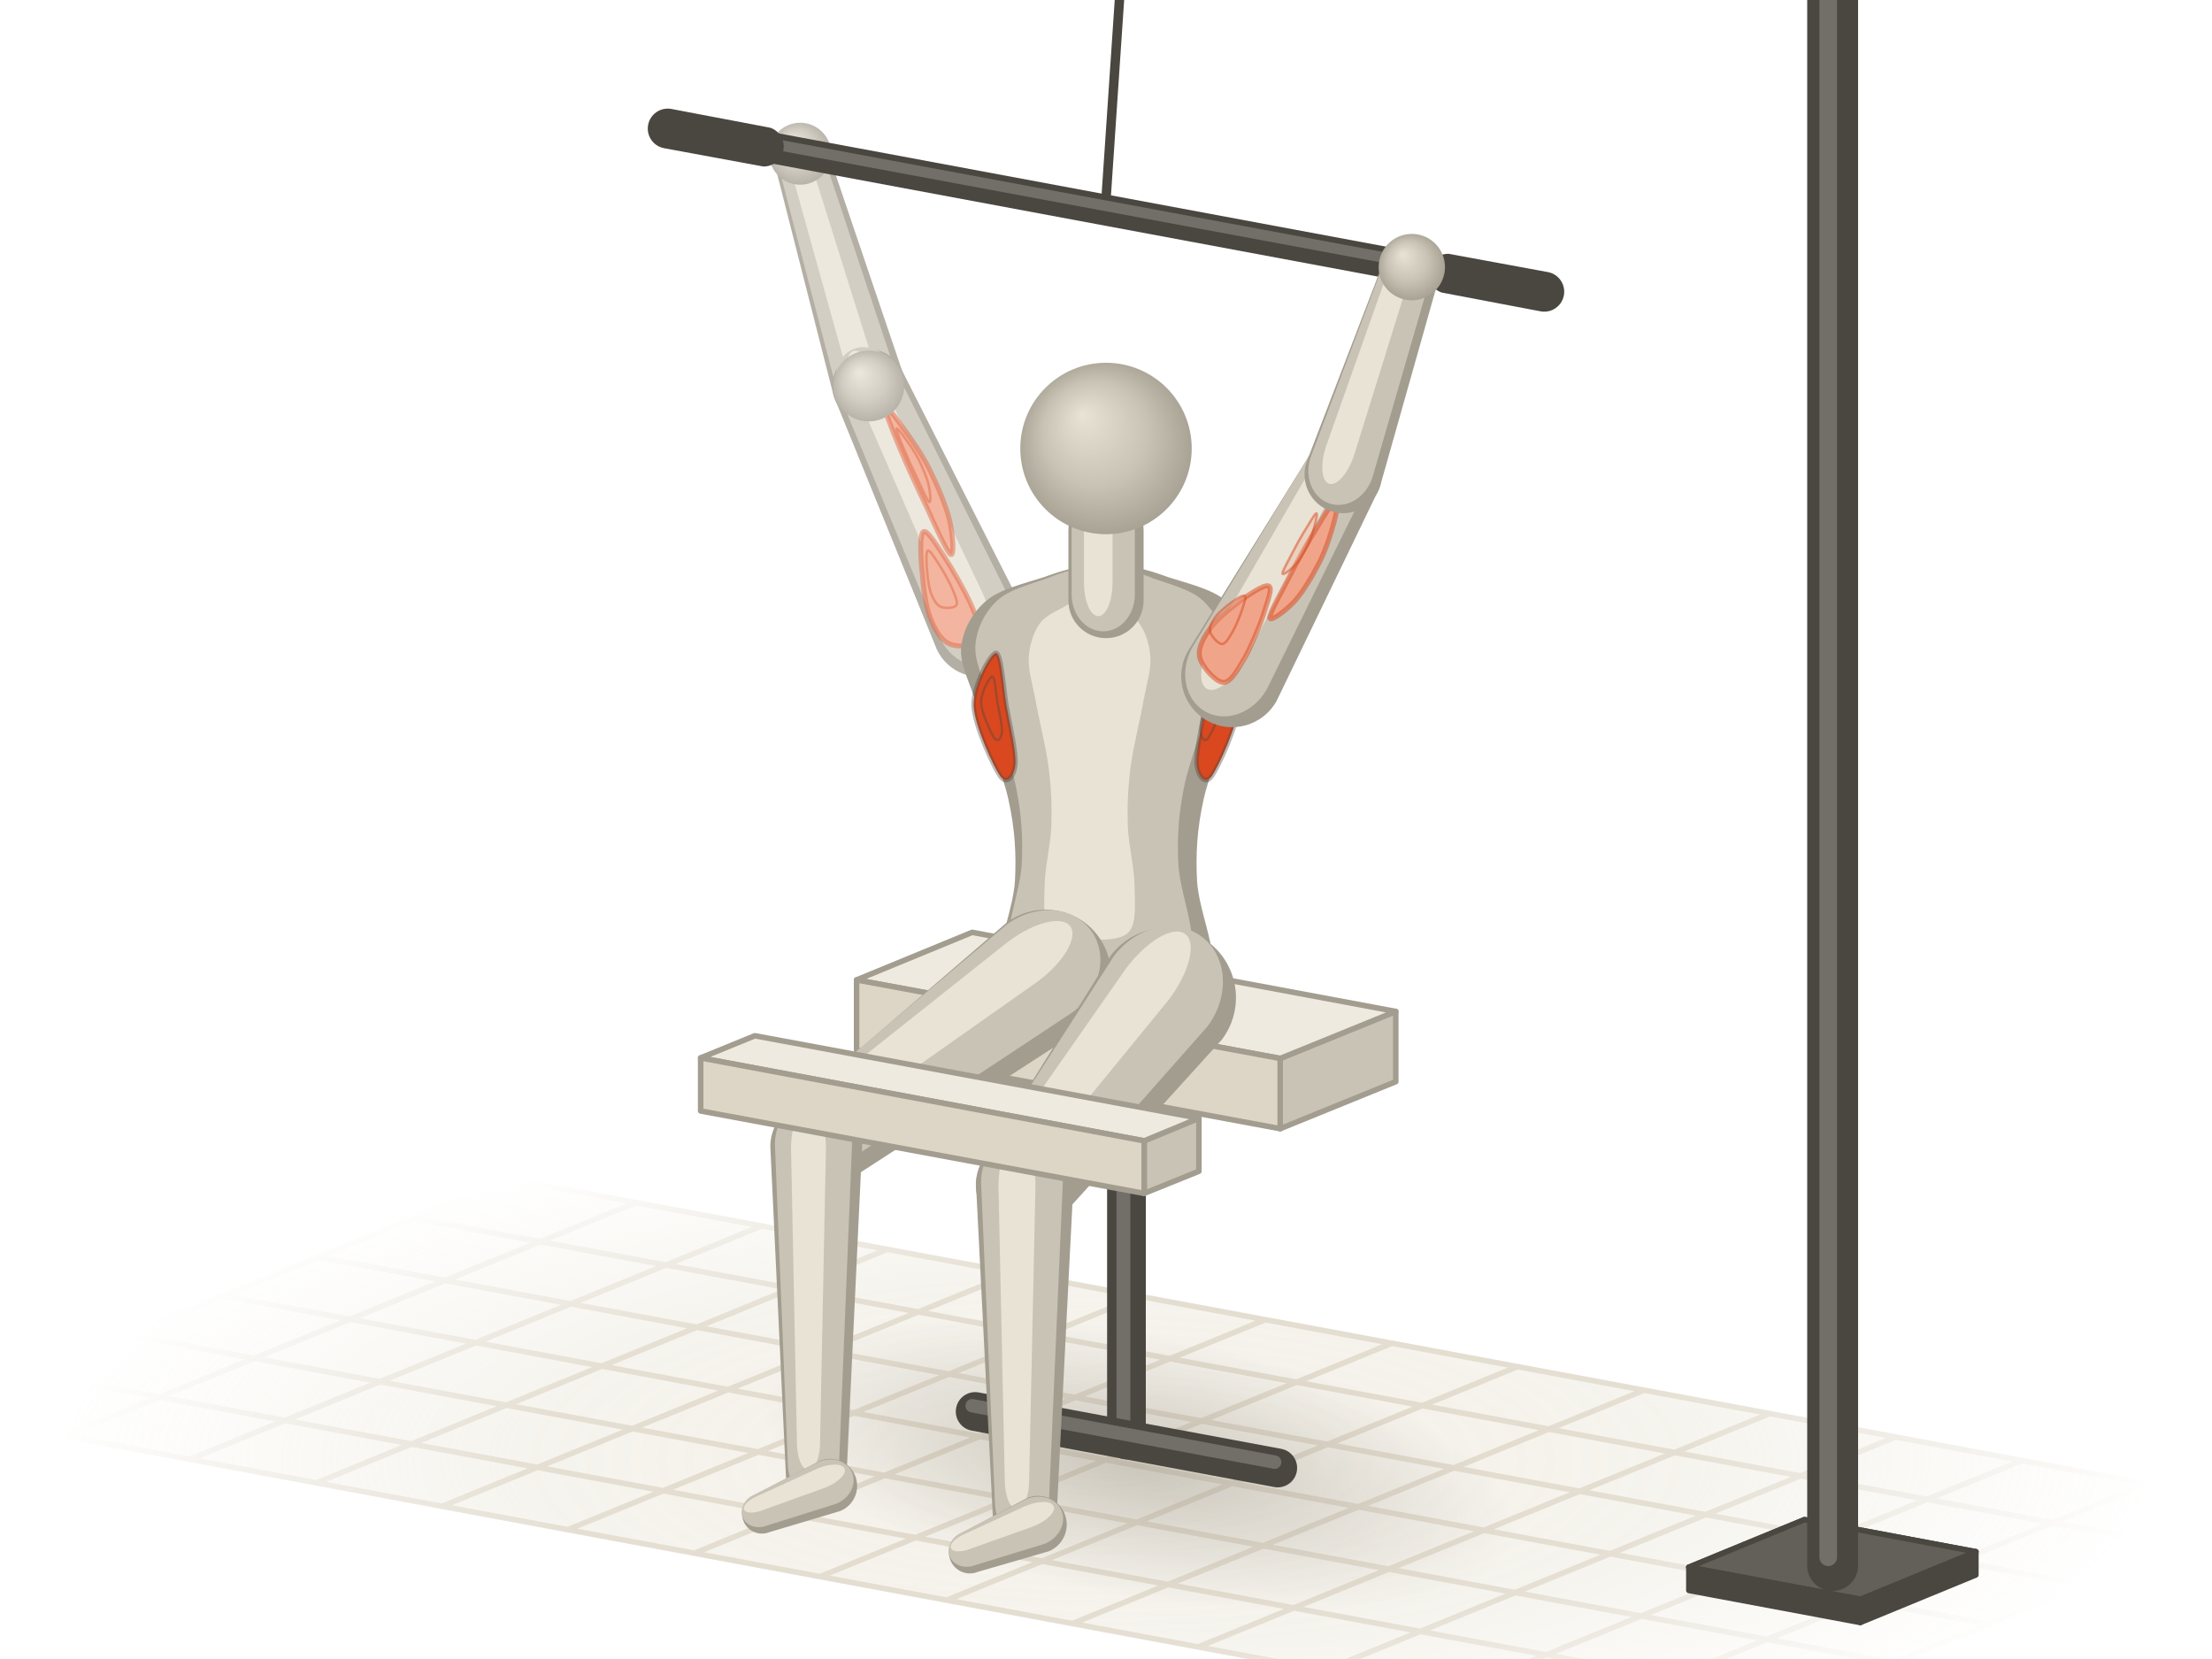
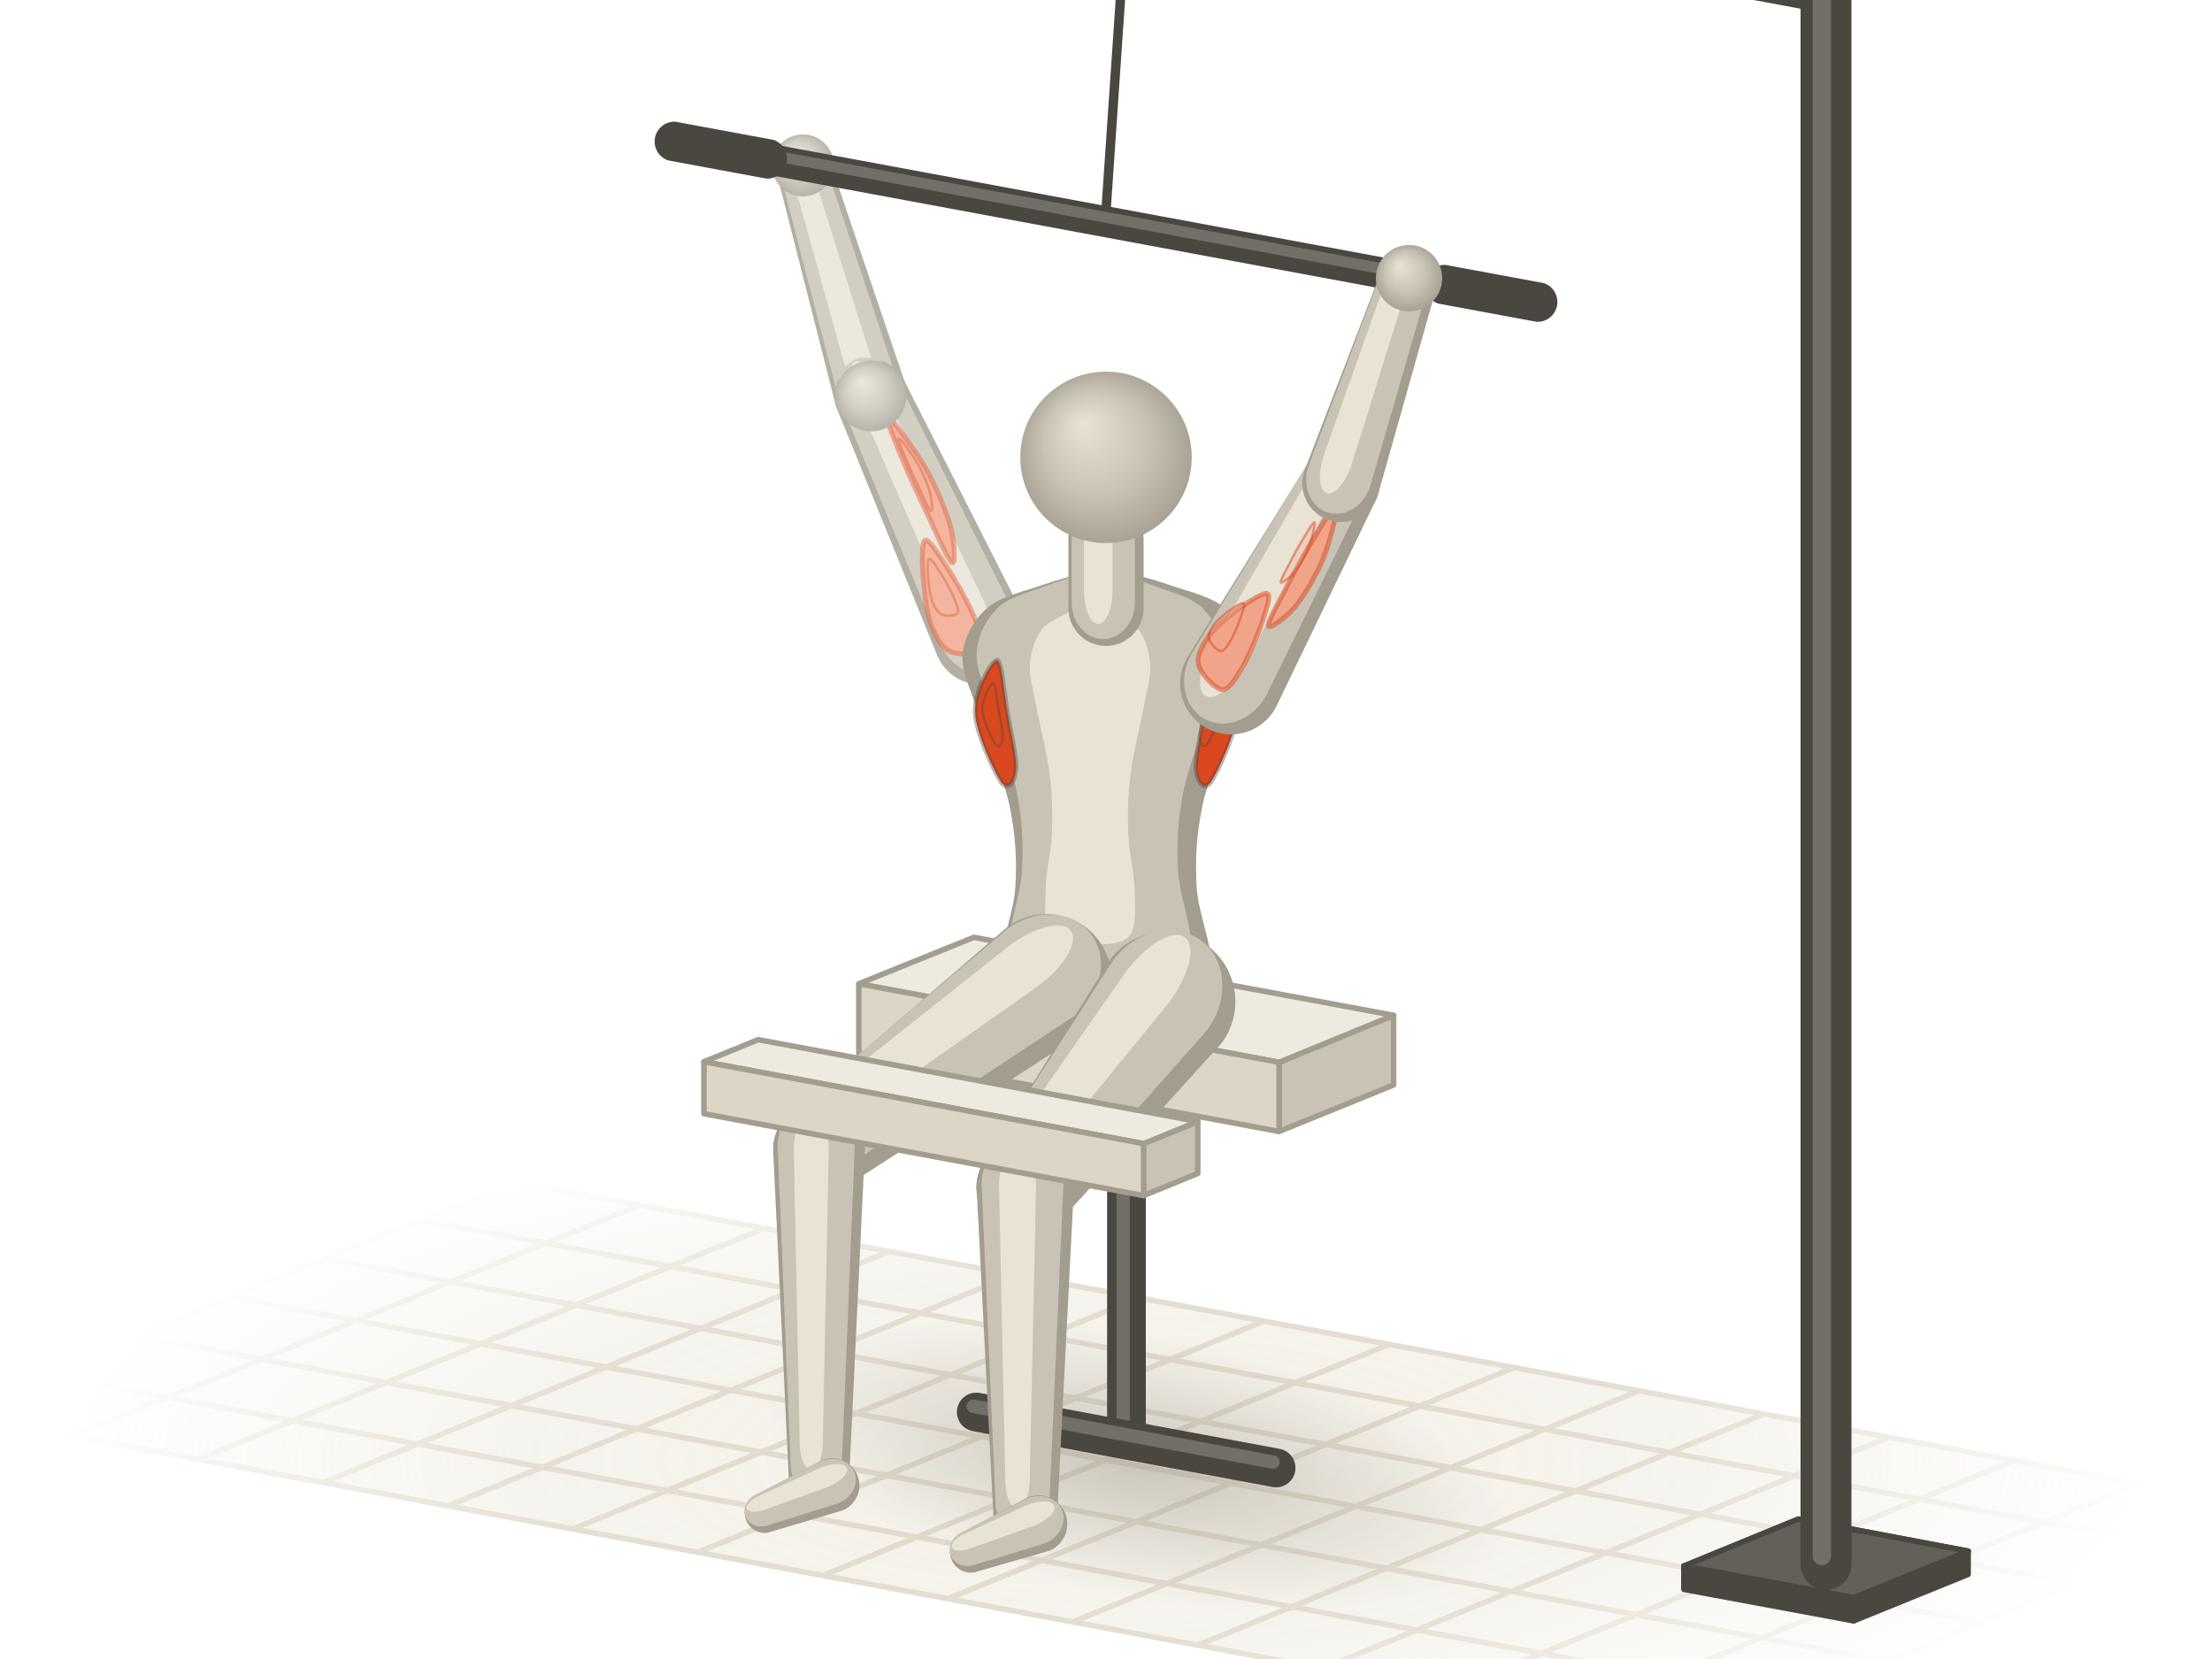
<svg xmlns="http://www.w3.org/2000/svg" viewBox="0 0 400 300">
  <defs>
    <radialGradient id="ap-sph" cx=".5" cy=".5" r=".55" fx=".36" fy=".3">
      <stop offset="0" stop-color="#e9e3d6" />
      <stop offset=".55" stop-color="#c9c3b6" />
      <stop offset="1" stop-color="#a39d90" />
    </radialGradient>
-     <path id="aps0" d="M-9.5 0C-9.5 6.3 -9.7 15.4 -7.4 19C-5.1 22.6 -0.2 21.6 4.2 21.5C8.6 21.4 14.1 18.7 19 18.3C24 18 28.5 18.3 33.8 19.6C39.1 20.9 46.2 24.4 50.8 25.9C55.3 27.5 58.2 29.4 61.3 29.1C64.5 28.8 67.7 26.8 69.8 24C71.9 21.3 73 16 74 12.6C75.1 9.3 75.8 6.5 76.1 3.8C76.5 1.1 76.5 -1.1 76.1 -3.8C75.8 -6.5 75.1 -9.3 74 -12.6C73 -16 71.9 -21.3 69.8 -24C67.7 -26.8 64.5 -28.8 61.3 -29.1C58.2 -29.4 55.3 -27.5 50.8 -25.9C46.2 -24.4 39.1 -20.9 33.8 -19.6C28.5 -18.3 24 -18 19 -18.3C14.1 -18.7 8.6 -21.4 4.2 -21.5C-0.2 -21.6 -5.1 -22.6 -7.4 -19C-9.7 -15.4 -9.5 -6.3 -9.5 0Z" />
-     <path id="aps3" d="M0 8.6L48.4 6.6A6.6 6.6 0 0 0 48.4 -6.6L0 -8.6A8.6 8.6 0 0 0 0 8.6Z" />
-     <path id="aps6" d="M0 6.6L43.9 4.9A4.9 4.9 0 0 0 43.9 -4.9L0 -6.6A6.6 6.6 0 0 0 0 6.6Z" />
-     <path id="aps7" d="M0 11.8L51.7 8.3A8.3 8.3 0 0 0 51.7 -8.3L0 -11.8A11.8 11.8 0 0 0 0 11.8Z" />
-     <path id="aps8" d="M0 8.3L59.2 5.5A5.5 5.5 0 0 0 59.2 -5.5L0 -8.3A8.3 8.3 0 0 0 0 8.3Z" />
-     <path id="aps9" d="M0 4.9L13.3 3.6A3.6 3.6 0 0 0 13.3 -3.6L0 -4.9A4.9 4.9 0 0 0 0 4.9Z" />
-     <path id="aps10" d="M0 9.2L41.7 7A7 7 0 0 0 41.7 -7L0 -9.2A9.2 9.2 0 0 0 0 9.2Z" />
-     <path id="aps13" d="M0 7L39.4 5.2A5.2 5.2 0 0 0 39.4 -5.2L0 -7A7 7 0 0 0 0 7Z" />
-     <path id="aps14" d="M0 12.6L42.5 8.8A8.8 8.8 0 0 0 42.5 -8.8L0 -12.6A12.6 12.6 0 0 0 0 12.6Z" />
-     <path id="aps15" d="M0 8.8L59.2 5.8A5.8 5.8 0 0 0 59.2 -5.8L0 -8.8A8.8 8.8 0 0 0 0 8.8Z" />
-     <path id="aps16" d="M0 5.2L13.3 3.8A3.8 3.8 0 0 0 13.3 -3.8L0 -5.2A5.2 5.2 0 0 0 0 5.2Z" />
-     <path id="aps17" d="M0 6.8L12.7 6.8A6.8 6.8 0 0 0 12.7 -6.8L0 -6.8A6.8 6.8 0 0 0 0 6.8Z" />
+     <path id="aps0" d="M-9.4 0C-9.4 6.3 -9.6 15.3 -7.3 18.8C-5.1 22.4 -0.2 21.4 4.2 21.3C8.6 21.2 14 18.5 18.9 18.2C23.8 17.9 28.3 18.2 33.5 19.4C38.8 20.7 45.8 24.1 50.3 25.7C54.8 27.3 57.6 29.1 60.8 28.8C63.9 28.5 67.1 26.5 69.2 23.8C71.3 21.1 72.3 15.9 73.4 12.5C74.4 9.2 75.1 6.5 75.4 3.8C75.8 1 75.8 -1 75.4 -3.8C75.1 -6.5 74.4 -9.2 73.4 -12.5C72.3 -15.9 71.3 -21.1 69.2 -23.8C67.1 -26.5 63.9 -28.5 60.8 -28.8C57.6 -29.1 54.8 -27.3 50.3 -25.7C45.8 -24.1 38.8 -20.7 33.5 -19.4C28.3 -18.2 23.8 -17.9 18.9 -18.2C14 -18.5 8.6 -21.2 4.2 -21.3C-0.2 -21.4 -5.1 -22.4 -7.3 -18.8C-9.6 -15.3 -9.4 -6.3 -9.4 0Z" />
+     <path id="aps3" d="M0 8.6L47.9 6.6A6.6 6.6 0 0 0 47.9 -6.6L0 -8.6A8.6 8.6 0 0 0 0 8.6Z" />
+     <path id="aps6" d="M0 6.6L43.5 4.9A4.9 4.9 0 0 0 43.5 -4.9L0 -6.6A6.6 6.6 0 0 0 0 6.6Z" />
+     <path id="aps7" d="M0 11.8L51.3 8.3A8.3 8.3 0 0 0 51.3 -8.3L0 -11.8A11.8 11.8 0 0 0 0 11.8Z" />
+     <path id="aps8" d="M0 8.3L58.7 5.5A5.5 5.5 0 0 0 58.7 -5.5L0 -8.3A8.3 8.3 0 0 0 0 8.3Z" />
+     <path id="aps9" d="M0 4.9L13.2 3.6A3.6 3.6 0 0 0 13.2 -3.6L0 -4.9A4.9 4.9 0 0 0 0 4.9Z" />
+     <path id="aps10" d="M0 9.2L41.3 7A7 7 0 0 0 41.3 -7L0 -9.2A9.2 9.2 0 0 0 0 9.2Z" />
+     <path id="aps13" d="M0 7L39.1 5.2A5.2 5.2 0 0 0 39.1 -5.2L0 -7A7 7 0 0 0 0 7Z" />
+     <path id="aps14" d="M0 12.6L42.2 8.8A8.8 8.8 0 0 0 42.2 -8.8L0 -12.6A12.6 12.6 0 0 0 0 12.6Z" />
+     <path id="aps15" d="M0 8.8L58.7 5.8A5.8 5.8 0 0 0 58.7 -5.8L0 -8.8A8.8 8.8 0 0 0 0 8.8Z" />
+     <path id="aps16" d="M0 5.2L13.2 3.8A3.8 3.8 0 0 0 13.2 -3.8L0 -5.2A5.2 5.2 0 0 0 0 5.2Z" />
+     <path id="aps17" d="M0 6.8L12.6 6.8A6.8 6.8 0 0 0 12.6 -6.8L0 -6.8A6.8 6.8 0 0 0 0 6.8Z" />
    <radialGradient id="ap-fade" gradientUnits="userSpaceOnUse" cx="200" cy="264" r="190" gradientTransform="translate(200 264) scale(1 .32) translate(-200 -264)">
      <stop offset="0" stop-color="#fff" />
      <stop offset=".55" stop-color="#fff" stop-opacity=".75" />
      <stop offset="1" stop-color="#fff" stop-opacity="0" />
    </radialGradient>
    <mask id="ap-gm" maskUnits="userSpaceOnUse" x="0" y="0" width="400" height="300">
      <rect width="400" height="300" fill="url(#ap-fade)" />
    </mask>
    <radialGradient id="ap-shd">
      <stop offset="0" stop-color="#a39d90" stop-opacity=".5" />
      <stop offset=".55" stop-color="#a39d90" stop-opacity=".22" />
      <stop offset="1" stop-color="#a39d90" stop-opacity="0" />
    </radialGradient>
  </defs>
  <g mask="url(#ap-gm)">
-     <path d="M92.1 213.2L411.3 272.6L307.9 314.8L-11.3 255.4Z" fill="#efeadf" fill-opacity=".7" />
-     <path d="M92.1 213.2L-11.3 255.4M114.9 217.5L11.5 259.7M137.7 221.7L34.3 263.9M160.5 225.9L57.1 268.2M183.3 230.2L79.9 272.4M206.1 234.4L102.7 276.6M228.9 238.6L125.5 280.9M251.7 242.9L148.3 285.1M274.5 247.1L171.1 289.4M297.3 251.4L193.9 293.6M320.1 255.6L216.7 297.8M342.9 259.8L239.5 302.1M365.7 264.1L262.3 306.3M388.5 268.3L285.1 310.5M411.3 272.6L307.9 314.8M92.1 213.2L411.3 272.6M74.9 220.3L394 279.6M57.6 227.3L376.8 286.6M40.4 234.3L359.6 293.7M23.2 241.4L342.4 300.7M6 248.4L325.1 307.7M-11.3 255.4L307.9 314.8" fill="none" stroke="#ddd5c5" stroke-width="1" />
+     <path d="M93 213.7L409.4 272.5L307 314.3L-9.4 255.5Z" fill="#efeadf" fill-opacity=".7" />
+     <path d="M93 213.7L-9.4 255.5M115.6 217.9L13.2 259.7M138.2 222.1L35.8 263.9M160.8 226.3L58.4 268.1M183.4 230.5L81 272.3M206 234.7L103.6 276.5M228.6 238.9L126.2 280.7M251.2 243.1L148.8 284.9M273.8 247.3L171.4 289.1M296.4 251.5L194 293.3M319 255.7L216.6 297.5M341.6 259.9L239.2 301.7M364.2 264.1L261.8 305.9M386.8 268.3L284.4 310.1M409.4 272.5L307 314.3M93 213.7L409.4 272.5M76 220.6L392.3 279.5M58.9 227.6L375.2 286.4M41.8 234.6L358.2 293.4M24.8 241.6L341.1 300.4M7.7 248.5L324 307.4M-9.4 255.5L307 314.3" fill="none" stroke="#ddd5c5" stroke-width="1" />
  </g>
  <g transform="rotate(10.5)">
-     <ellipse fill="url(#ap-shd)" cx="250.5" cy="223" rx="69.3" ry="23.9" />
+     <ellipse fill="url(#ap-shd)" cx="250.4" cy="223" rx="68.7" ry="23.6" />
  </g>
-   <path d="M203.1 -23.8L330.7 -0.1A3.5 3.5 0 0 0 332 -6.9L204.3 -30.7A3.5 3.5 0 0 0 203.1 -23.8Z" fill="#4a4640" />
-   <path d="M202.9 -27.1L330.6 -3.4A1.2 1.2 0 0 0 331 -5.8L203.4 -29.5A1.2 1.2 0 0 0 202.9 -27.1Z" fill="#fffdf8" fill-opacity=".22" />
-   <ellipse cx="204.9" cy="-19.3" rx="9.2" ry="7.4" transform="rotate(67.8 204.9 -19.3)" fill="#4a4640" />
-   <path d="M208.4 -10.7L206 -9.7L199 -26.8L201.4 -27.8Z" fill="#4a4640" />
-   <ellipse cx="202.5" cy="-18.3" rx="9.2" ry="7.4" transform="rotate(67.8 202.5 -18.3)" fill="#4a4640" stroke="#fffdf8" stroke-opacity=".14" stroke-width=".7" />
-   <ellipse cx="202.5" cy="-18.3" rx="5.5" ry="4.4" transform="rotate(67.8 202.5 -18.3)" fill="none" stroke="#fffdf8" stroke-opacity=".22" stroke-width=".8" />
-   <ellipse cx="201.6" cy="-19.9" rx="2.6" ry="2.1" transform="rotate(67.8 201.6 -19.9)" fill="#fffdf8" fill-opacity=".16" />
+   <path d="M203 -21.2L329.5 2.3A3.5 3.5 0 0 0 330.8 -4.5L204.3 -28.1A3.5 3.5 0 0 0 203 -21.2Z" fill="#4a4640" />
+   <path d="M202.9 -24.5L329.4 -1A1.2 1.2 0 0 0 329.9 -3.4L203.3 -26.9A1.2 1.2 0 0 0 202.9 -24.5Z" fill="#fffdf8" fill-opacity=".22" />
+   <ellipse cx="204.9" cy="-16.7" rx="9.2" ry="7.3" transform="rotate(67.8 204.9 -16.7)" fill="#4a4640" />
+   <path d="M208.3 -8.3L205.9 -7.3L199 -24.2L201.4 -25.2Z" fill="#4a4640" />
+   <ellipse cx="202.4" cy="-15.7" rx="9.2" ry="7.3" transform="rotate(67.8 202.4 -15.7)" fill="#4a4640" stroke="#fffdf8" stroke-opacity=".14" stroke-width=".7" />
+   <ellipse cx="202.4" cy="-15.7" rx="5.5" ry="4.4" transform="rotate(67.8 202.4 -15.7)" fill="none" stroke="#fffdf8" stroke-opacity=".22" stroke-width=".8" />
+   <ellipse cx="201.6" cy="-17.4" rx="2.6" ry="2" transform="rotate(67.8 201.6 -17.4)" fill="#fffdf8" fill-opacity=".16" />
  <g stroke="#a39d90" stroke-width="1" stroke-linejoin="round">
-     <path d="M252.4 182.9L252.4 195.6L231.5 204.1L231.5 191.4Z" fill="#c9c3b6" />
-     <path d="M175.8 168.6L154.9 177.2L231.5 191.4L252.4 182.9Z" fill="#efeadf" />
-     <path d="M154.9 177.2L231.5 191.4L231.5 204.1L154.9 189.9Z" fill="#ddd5c5" />
+     <path d="M252 183.6L252 196.2L231.3 204.6L231.3 192.1Z" fill="#c9c3b6" />
+     <path d="M176.1 169.5L155.3 177.9L231.3 192.1L252 183.6Z" fill="#efeadf" />
+     <path d="M155.3 177.9L231.3 192.1L231.3 204.6L155.3 190.5Z" fill="#ddd5c5" />
  </g>
-   <path d="M200.2 192.7L200.2 260.4A3.5 3.5 0 0 0 207.2 260.4L207.2 192.7A3.5 3.5 0 0 0 200.2 192.7Z" fill="#4a4640" />
-   <path d="M201.9 191.6L201.9 259.3A1.2 1.2 0 0 0 204.4 259.3L204.4 191.6A1.2 1.2 0 0 0 201.9 191.6Z" fill="#fffdf8" fill-opacity=".22" />
-   <path d="M175.7 258.7L230.4 268.9A3.5 3.5 0 0 0 231.7 262L177 251.8A3.5 3.5 0 0 0 175.7 258.7Z" fill="#4a4640" />
-   <path d="M175.6 255.4L230.3 265.6A1.2 1.2 0 0 0 230.7 263.2L176 253A1.2 1.2 0 0 0 175.6 255.4Z" fill="#fffdf8" fill-opacity=".22" />
+   <path d="M200.2 193.3L200.2 260.4A3.5 3.5 0 0 0 207.2 260.4L207.2 193.3A3.5 3.5 0 0 0 200.2 193.3Z" fill="#4a4640" />
+   <path d="M201.9 192.3L201.9 259.3A1.2 1.2 0 0 0 204.3 259.3L204.3 192.3A1.2 1.2 0 0 0 201.9 192.3Z" fill="#fffdf8" fill-opacity=".22" />
+   <path d="M175.9 258.8L230.1 268.9A3.5 3.5 0 0 0 231.4 262L177.2 251.9A3.5 3.5 0 0 0 175.9 258.8Z" fill="#4a4640" />
+   <path d="M175.8 255.5L230 265.6A1.2 1.2 0 0 0 230.4 263.2L176.2 253.1A1.2 1.2 0 0 0 175.8 255.5Z" fill="#fffdf8" fill-opacity=".22" />
  <g opacity=".82">
-     <g transform="translate(157.1 69.8) rotate(-106.5)">
+     <g transform="translate(157.5 71.6) rotate(-106.5)">
      <use href="#aps6" fill="#a39d90" />
      <use href="#aps6" fill="#c9c3b6" transform="matrix(0.98 0 0 0.84 1.3 -0.2)" />
      <use href="#aps6" fill="#e9e3d6" transform="matrix(0.9 0 0 0.38 4.7 -0.5)" />
    </g>
-     <g transform="translate(144.7 27.8)">
+     <g transform="translate(145.2 29.9)">
      <circle r="5.6" fill="url(#ap-sph)" />
    </g>
-     <g transform="translate(177.2 113.8) rotate(-114.5)">
+     <g transform="translate(177.4 115.2) rotate(-114.5)">
      <use href="#aps3" fill="#a39d90" />
      <use href="#aps3" fill="#c9c3b6" transform="matrix(0.98 0 0 0.84 1.7 0)" />
-       <use href="#aps3" fill="#e9e3d6" transform="matrix(0.9 0 0 0.38 5.8 -0.1)" />
-       <path id="apm4" d="M14.5 0.8C13.9 1.3 17.7 2.7 20.3 3.2C22.9 3.7 26.9 3.8 30 3.7C33.1 3.6 36.4 3 38.7 2.5C41 2.1 44 1.4 43.5 1C43.1 0.7 39 0.5 35.8 0.4C32.6 0.3 27.7 0.3 24.2 0.4C20.6 0.4 15.2 0.3 14.5 0.8Z" fill="#f0a58a" stroke="#d9481f" stroke-opacity=".5" stroke-width=".9" stroke-linejoin="round" />
-       <use href="#apm4" fill="#fffdf8" fill-opacity=".3" stroke="none" transform="matrix(0.5 0 0 0.5 17.5 0.8)" />
-       <path id="apm5" d="M-1.9 -0.7C-2.7 -1.8 -1.3 -5.2 0 -6.2C1.3 -7.3 3.5 -7.4 5.8 -7.3C8.1 -7.1 11.1 -6.2 13.5 -5.3C16 -4.5 20.2 -2.8 20.3 -2C20.5 -1.2 17.1 -0.8 14.5 -0.4C11.9 0 7.6 0.4 4.8 0.4C2.1 0.3 -1.1 0.4 -1.9 -0.7Z" fill="#f0a58a" stroke="#d9481f" stroke-opacity=".5" stroke-width=".9" stroke-linejoin="round" />
+       <use href="#aps3" fill="#e9e3d6" transform="matrix(0.9 0 0 0.38 5.7 -0.1)" />
+       <path id="apm4" d="M14.4 0.8C13.7 1.3 17.6 2.7 20.1 3.2C22.7 3.7 26.7 3.8 29.7 3.7C32.8 3.6 36.1 3 38.4 2.5C40.6 2.1 43.6 1.4 43.1 1C42.7 0.7 38.7 0.5 35.5 0.4C32.3 0.3 27.5 0.3 24 0.4C20.5 0.4 15 0.3 14.4 0.8Z" fill="#f0a58a" stroke="#d9481f" stroke-opacity=".5" stroke-width=".9" stroke-linejoin="round" />
+       <use href="#apm4" fill="#fffdf8" fill-opacity=".3" stroke="none" transform="matrix(0.5 0 0 0.5 17.3 0.8)" />
+       <path id="apm5" d="M-1.9 -0.7C-2.7 -1.8 -1.3 -5.2 0 -6.2C1.3 -7.3 3.5 -7.4 5.8 -7.3C8 -7.1 11 -6.2 13.4 -5.3C15.8 -4.5 20 -2.8 20.1 -2C20.3 -1.2 16.9 -0.8 14.4 -0.4C11.8 0 7.5 0.4 4.8 0.4C2.1 0.3 -1.1 0.4 -1.9 -0.7Z" fill="#f0a58a" stroke="#d9481f" stroke-opacity=".5" stroke-width=".9" stroke-linejoin="round" />
      <use href="#apm5" fill="#fffdf8" fill-opacity=".3" stroke="none" transform="matrix(0.5 0 0 0.5 6.7 -1.7)" />
    </g>
-     <g transform="translate(157.1 69.8)">
+     <g transform="translate(157.5 71.6)">
      <circle r="6.4" fill="url(#ap-sph)" />
    </g>
  </g>
-   <g transform="translate(200 178.4) rotate(-90) scale(1 0.9)">
+   <g transform="translate(200 179.1) rotate(-90) scale(1 0.9)">
    <use href="#aps0" fill="#a39d90" />
    <use href="#aps0" fill="#c9c3b6" transform="matrix(0.94 0 0 0.86 4.2 -1.2)" />
-     <use href="#aps0" fill="#e9e3d6" transform="matrix(0.72 0 0 0.42 15.3 -3.3)" />
-     <path id="apm1" d="M60.3 22.1C60.3 23.2 54.5 26.7 50.8 26.6C47.1 26.4 39.8 22.6 38.1 21.3C36.3 19.9 38.1 18.4 40.2 18.2C42.3 18 47.4 19.3 50.8 20C54.1 20.6 60.3 21 60.3 22.1Z" fill="#d9481f" stroke="#4a4640" stroke-opacity=".38" stroke-width=".9" stroke-linejoin="round" />
-     <use href="#apm1" fill="#fffdf8" fill-opacity=".3" stroke="none" transform="matrix(0.5 0 0 0.5 25.9 9.9)" />
-     <path id="apm2" d="M60.3 -22.1C60.3 -23.2 54.5 -26.7 50.8 -26.6C47.1 -26.4 39.8 -22.6 38.1 -21.3C36.3 -19.9 38.1 -18.4 40.2 -18.2C42.3 -18 47.4 -19.3 50.8 -20C54.1 -20.6 60.3 -21 60.3 -22.1Z" fill="#d9481f" stroke="#4a4640" stroke-opacity=".38" stroke-width=".9" stroke-linejoin="round" />
-     <use href="#apm2" fill="#fffdf8" fill-opacity=".3" stroke="none" transform="matrix(0.5 0 0 0.5 25.9 -11.8)" />
+     <use href="#aps0" fill="#e9e3d6" transform="matrix(0.72 0 0 0.42 15.1 -3.2)" />
+     <path id="apm1" d="M59.7 21.9C59.7 23 54 26.5 50.3 26.3C46.6 26.2 39.5 22.4 37.7 21.1C36 19.7 37.7 18.3 39.8 18.1C41.9 17.8 47 19.2 50.3 19.8C53.6 20.5 59.7 20.9 59.7 21.9Z" fill="#d9481f" stroke="#4a4640" stroke-opacity=".38" stroke-width=".9" stroke-linejoin="round" />
+     <use href="#apm1" fill="#fffdf8" fill-opacity=".3" stroke="none" transform="matrix(0.5 0 0 0.5 25.7 9.8)" />
+     <path id="apm2" d="M59.7 -21.9C59.7 -23 54 -26.5 50.3 -26.3C46.6 -26.2 39.5 -22.4 37.7 -21.1C36 -19.7 37.7 -18.3 39.8 -18.1C41.9 -17.8 47 -19.2 50.3 -19.8C53.6 -20.5 59.7 -20.9 59.7 -21.9Z" fill="#d9481f" stroke="#4a4640" stroke-opacity=".38" stroke-width=".9" stroke-linejoin="round" />
+     <use href="#apm2" fill="#fffdf8" fill-opacity=".3" stroke="none" transform="matrix(0.5 0 0 0.5 25.7 -11.7)" />
  </g>
-   <g transform="translate(200 108.6) rotate(-90)">
+   <g transform="translate(200 110) rotate(-90)">
    <use href="#aps17" fill="#a39d90" />
    <use href="#aps17" fill="#c9c3b6" transform="matrix(0.98 0 0 0.84 1.1 -0.5)" />
    <use href="#aps17" fill="#e9e3d6" transform="matrix(0.9 0 0 0.38 3.3 -1.4)" />
  </g>
-   <g transform="translate(200 81.1)">
+   <g transform="translate(200 82.7)">
    <circle r="15.5" fill="url(#ap-sph)" />
  </g>
-   <line x1="203.7" y1="-18.8" stroke="#4a4640" stroke-width="1.7" x2="200" y2="36" />
-   <g transform="translate(200 38)">
-     <path d="M-75.3 -11.2L74.3 16.7A2.8 2.8 0 0 0 75.3 11.2L-74.3 -16.7A2.8 2.8 0 0 0 -75.3 -11.2Z" fill="#4a4640" />
-     <path d="M-75.4 -13.8L74.2 14A1 1 0 0 0 74.5 12.1L-75 -15.7A1 1 0 0 0 -75.4 -13.8Z" fill="#fffdf8" fill-opacity=".22" />
-     <path d="M-60.7 -14.9L-78.6 -18.3A3.6 3.6 0 0 0 -79.9 -11.2L-62 -7.9A3.6 3.6 0 0 0 -60.7 -14.9Z" fill="#4a4640" />
-     <path d="M60.7 14.9L78.6 18.3A3.6 3.6 0 0 0 79.9 11.2L62 7.9A3.6 3.6 0 0 0 60.7 14.9Z" fill="#4a4640" />
+   <line x1="203.7" y1="-16.2" stroke="#4a4640" stroke-width="1.7" x2="200" y2="38.1" />
+   <g transform="translate(200 40.1)">
+     <path d="M-74.6 -11L73.6 16.5A2.8 2.8 0 0 0 74.6 11L-73.6 -16.5A2.8 2.8 0 0 0 -74.6 -11Z" fill="#4a4640" />
+     <path d="M-74.7 -13.7L73.5 13.9A1 1 0 0 0 73.8 11.9L-74.4 -15.6A1 1 0 0 0 -74.7 -13.7Z" fill="#fffdf8" fill-opacity=".22" />
+     <path d="M-60.1 -14.8L-77.9 -18.1A3.6 3.6 0 0 0 -79.2 -11.1L-61.4 -7.8A3.6 3.6 0 0 0 -60.1 -14.8Z" fill="#4a4640" />
+     <path d="M60.1 14.8L77.9 18.1A3.6 3.6 0 0 0 79.2 11.1L61.4 7.8A3.6 3.6 0 0 0 60.1 14.8Z" fill="#4a4640" />
  </g>
-   <g transform="translate(189.1 176.3) rotate(143.2)">
+   <g transform="translate(189.2 177.1) rotate(143.2)">
    <use href="#aps7" fill="#a39d90" />
    <use href="#aps7" fill="#c9c3b6" transform="matrix(0.98 0 0 0.84 0.2 1.6)" />
    <use href="#aps7" fill="#e9e3d6" transform="matrix(0.9 0 0 0.38 1.8 4.4)" />
  </g>
-   <g transform="translate(147.6 207.3)">
+   <g transform="translate(148.1 207.8)">
    <circle r="7.9" fill="url(#ap-sph)" />
  </g>
-   <g transform="translate(222.8 122.3) rotate(-61.2)">
+   <g transform="translate(222.6 123.6) rotate(-61.2)">
    <use href="#aps10" fill="#a39d90" />
    <use href="#aps10" fill="#c9c3b6" transform="matrix(0.98 0 0 0.84 1.1 -1.1)" />
    <use href="#aps10" fill="#e9e3d6" transform="matrix(0.9 0 0 0.38 4.1 -2.9)" />
-     <path id="apm11" d="M12.5 0.9C12 1.4 15.3 2.9 17.5 3.4C19.7 3.9 23.2 4 25.9 3.9C28.5 3.8 31.4 3.2 33.4 2.7C35.3 2.2 38 1.5 37.5 1.1C37.1 0.7 33.6 0.6 30.9 0.5C28.1 0.3 23.9 0.3 20.9 0.4C17.8 0.5 13.1 0.4 12.5 0.9Z" fill="#f0a58a" stroke="#d9481f" stroke-opacity=".5" stroke-width=".9" stroke-linejoin="round" />
-     <use href="#apm11" fill="#fffdf8" fill-opacity=".3" stroke="none" transform="matrix(0.5 0 0 0.5 14.4 -1.4)" />
-     <path id="apm12" d="M-1.7 -0.8C-2.4 -2 -1.1 -5.5 0 -6.6C1.1 -7.8 3.1 -7.9 5 -7.7C7 -7.6 9.6 -6.6 11.7 -5.7C13.8 -4.8 17.4 -3 17.5 -2.1C17.7 -1.2 14.7 -0.9 12.5 -0.4C10.3 0 6.5 0.4 4.2 0.4C1.8 0.3 -1 0.4 -1.7 -0.8Z" fill="#f0a58a" stroke="#d9481f" stroke-opacity=".5" stroke-width=".9" stroke-linejoin="round" />
+     <path id="apm11" d="M12.4 0.9C11.8 1.4 15.2 2.9 17.4 3.4C19.6 3.9 23 4 25.6 3.9C28.2 3.8 31.1 3.2 33.1 2.7C35 2.2 37.6 1.5 37.2 1.1C36.8 0.7 33.3 0.6 30.6 0.5C27.8 0.3 23.7 0.3 20.7 0.4C17.6 0.5 13 0.4 12.4 0.9Z" fill="#f0a58a" stroke="#d9481f" stroke-opacity=".5" stroke-width=".9" stroke-linejoin="round" />
+     <use href="#apm11" fill="#fffdf8" fill-opacity=".3" stroke="none" transform="matrix(0.5 0 0 0.5 14.2 -1.4)" />
+     <path id="apm12" d="M-1.7 -0.8C-2.3 -2 -1.1 -5.5 0 -6.6C1.1 -7.8 3 -7.9 5 -7.7C6.9 -7.6 9.5 -6.6 11.6 -5.7C13.6 -4.8 17.2 -3 17.4 -2.1C17.5 -1.2 14.6 -0.9 12.4 -0.4C10.2 0 6.5 0.4 4.1 0.4C1.8 0.3 -1 0.4 -1.7 -0.8Z" fill="#f0a58a" stroke="#d9481f" stroke-opacity=".5" stroke-width=".9" stroke-linejoin="round" />
    <use href="#apm12" fill="#fffdf8" fill-opacity=".3" stroke="none" transform="matrix(0.5 0 0 0.5 5.1 -4)" />
  </g>
-   <g transform="translate(242.9 85.8)">
+   <g transform="translate(242.5 87.4)">
    <circle r="6.8" fill="url(#ap-sph)" />
  </g>
-   <g transform="translate(210.9 180.4) rotate(127.1)">
+   <g transform="translate(210.8 181.1) rotate(127.1)">
    <use href="#aps14" fill="#a39d90" />
    <use href="#aps14" fill="#c9c3b6" transform="matrix(0.98 0 0 0.84 -0.3 1.5)" />
-     <use href="#aps14" fill="#e9e3d6" transform="matrix(0.9 0 0 0.38 0.1 4.2)" />
+     <use href="#aps14" fill="#e9e3d6" transform="matrix(0.9 0 0 0.38 0 4.2)" />
  </g>
-   <g transform="translate(185.3 214.3)">
+   <g transform="translate(185.4 214.7)">
    <circle r="8.4" fill="url(#ap-sph)" />
  </g>
-   <g transform="translate(147.6 207.3) rotate(90)">
+   <g transform="translate(148.1 207.8) rotate(90)">
    <use href="#aps8" fill="#a39d90" />
    <use href="#aps8" fill="#c9c3b6" transform="matrix(0.98 0 0 0.84 -0.4 0.5)" />
-     <use href="#aps8" fill="#e9e3d6" transform="matrix(0.9 0 0 0.38 0.3 1.4)" />
+     <use href="#aps8" fill="#e9e3d6" transform="matrix(0.9 0 0 0.38 0.2 1.4)" />
  </g>
-   <g transform="translate(242.9 85.8) rotate(-71.6)">
+   <g transform="translate(242.5 87.4) rotate(-71.6)">
    <use href="#aps13" fill="#a39d90" />
    <use href="#aps13" fill="#c9c3b6" transform="matrix(0.98 0 0 0.84 1.1 -0.7)" />
-     <use href="#aps13" fill="#e9e3d6" transform="matrix(0.9 0 0 0.38 3.9 -1.9)" />
+     <use href="#aps13" fill="#e9e3d6" transform="matrix(0.9 0 0 0.38 3.8 -1.9)" />
  </g>
-   <g transform="translate(255.3 48.3)">
+   <g transform="translate(254.8 50.3)">
    <circle r="6" fill="url(#ap-sph)" />
  </g>
-   <g transform="translate(150.1 268.7) rotate(157.8)">
+   <g transform="translate(150.5 268.6) rotate(157.8)">
    <use href="#aps9" fill="#a39d90" />
    <use href="#aps9" fill="#c9c3b6" transform="matrix(0.98 0 0 0.84 0.2 0.7)" />
    <use href="#aps9" fill="#e9e3d6" transform="matrix(0.9 0 0 0.38 0.8 1.9)" />
  </g>
-   <g transform="translate(185.3 214.3) rotate(90)">
+   <g transform="translate(185.4 214.7) rotate(90)">
    <use href="#aps15" fill="#a39d90" />
    <use href="#aps15" fill="#c9c3b6" transform="matrix(0.98 0 0 0.84 -0.5 0.5)" />
    <use href="#aps15" fill="#e9e3d6" transform="matrix(0.9 0 0 0.38 0.1 1.4)" />
  </g>
-   <g transform="translate(187.7 275.7) rotate(157.8)">
+   <g transform="translate(187.8 275.6) rotate(157.8)">
    <use href="#aps16" fill="#a39d90" />
    <use href="#aps16" fill="#c9c3b6" transform="matrix(0.98 0 0 0.84 0.2 0.7)" />
    <use href="#aps16" fill="#e9e3d6" transform="matrix(0.9 0 0 0.38 0.8 2)" />
  </g>
  <g fill="#4a4640" stroke="#4a4640" stroke-width="1" stroke-linejoin="round">
-     <path d="M357.3 280.6L357.3 284.8L336.4 293.4L336.4 289.2Z" />
-     <path d="M326.3 274.8L305.4 283.4L336.4 289.2L357.3 280.6Z" />
-     <path d="M326.3 274.8L305.4 283.4L336.4 289.2L357.3 280.6Z" fill="#fffdf8" fill-opacity=".14" />
-     <path d="M305.4 283.4L336.4 289.2L336.4 293.4L305.4 287.6Z" />
+     <path d="M355.9 280.5L355.9 284.7L335.2 293.1L335.2 288.9Z" />
+     <path d="M325.2 274.7L304.5 283.2L335.2 288.9L355.9 280.5Z" />
+     <path d="M325.2 274.7L304.5 283.2L335.2 288.9L355.9 280.5Z" fill="#fffdf8" fill-opacity=".14" />
+     <path d="M304.5 283.2L335.2 288.9L335.2 293.1L304.5 287.4Z" />
  </g>
-   <path d="M326.8 -7.7L326.8 283.1A4.6 4.6 0 0 0 336 283.1L336 -7.7A4.6 4.6 0 0 0 326.8 -7.7Z" fill="#4a4640" />
-   <path d="M329 -9.2L329 281.6A1.6 1.6 0 0 0 332.2 281.6L332.2 -9.2A1.6 1.6 0 0 0 329 -9.2Z" fill="#fffdf8" fill-opacity=".22" />
+   <path d="M325.6 -5.3L325.6 282.9A4.6 4.6 0 0 0 334.8 282.9L334.8 -5.3A4.6 4.6 0 0 0 325.6 -5.3Z" fill="#4a4640" />
+   <path d="M327.8 -6.7L327.8 281.4A1.6 1.6 0 0 0 331.1 281.4L331.1 -6.7A1.6 1.6 0 0 0 327.8 -6.7Z" fill="#fffdf8" fill-opacity=".22" />
  <g stroke="#a39d90" stroke-width="1" stroke-linejoin="round">
-     <path d="M216.8 202.2L216.8 211.8L206.9 215.8L206.9 206.3Z" fill="#c9c3b6" />
-     <path d="M136.5 187.3L126.7 191.3L206.9 206.3L216.8 202.2Z" fill="#efeadf" />
-     <path d="M126.7 191.3L206.9 206.3L206.9 215.8L126.7 200.9Z" fill="#ddd5c5" />
+     <path d="M216.6 202.8L216.6 212.2L206.8 216.2L206.8 206.8Z" fill="#c9c3b6" />
+     <path d="M137.1 188L127.3 192L206.8 206.8L216.6 202.8Z" fill="#efeadf" />
+     <path d="M127.3 192L206.8 206.8L206.8 216.2L127.3 201.4Z" fill="#ddd5c5" />
  </g>
</svg>
